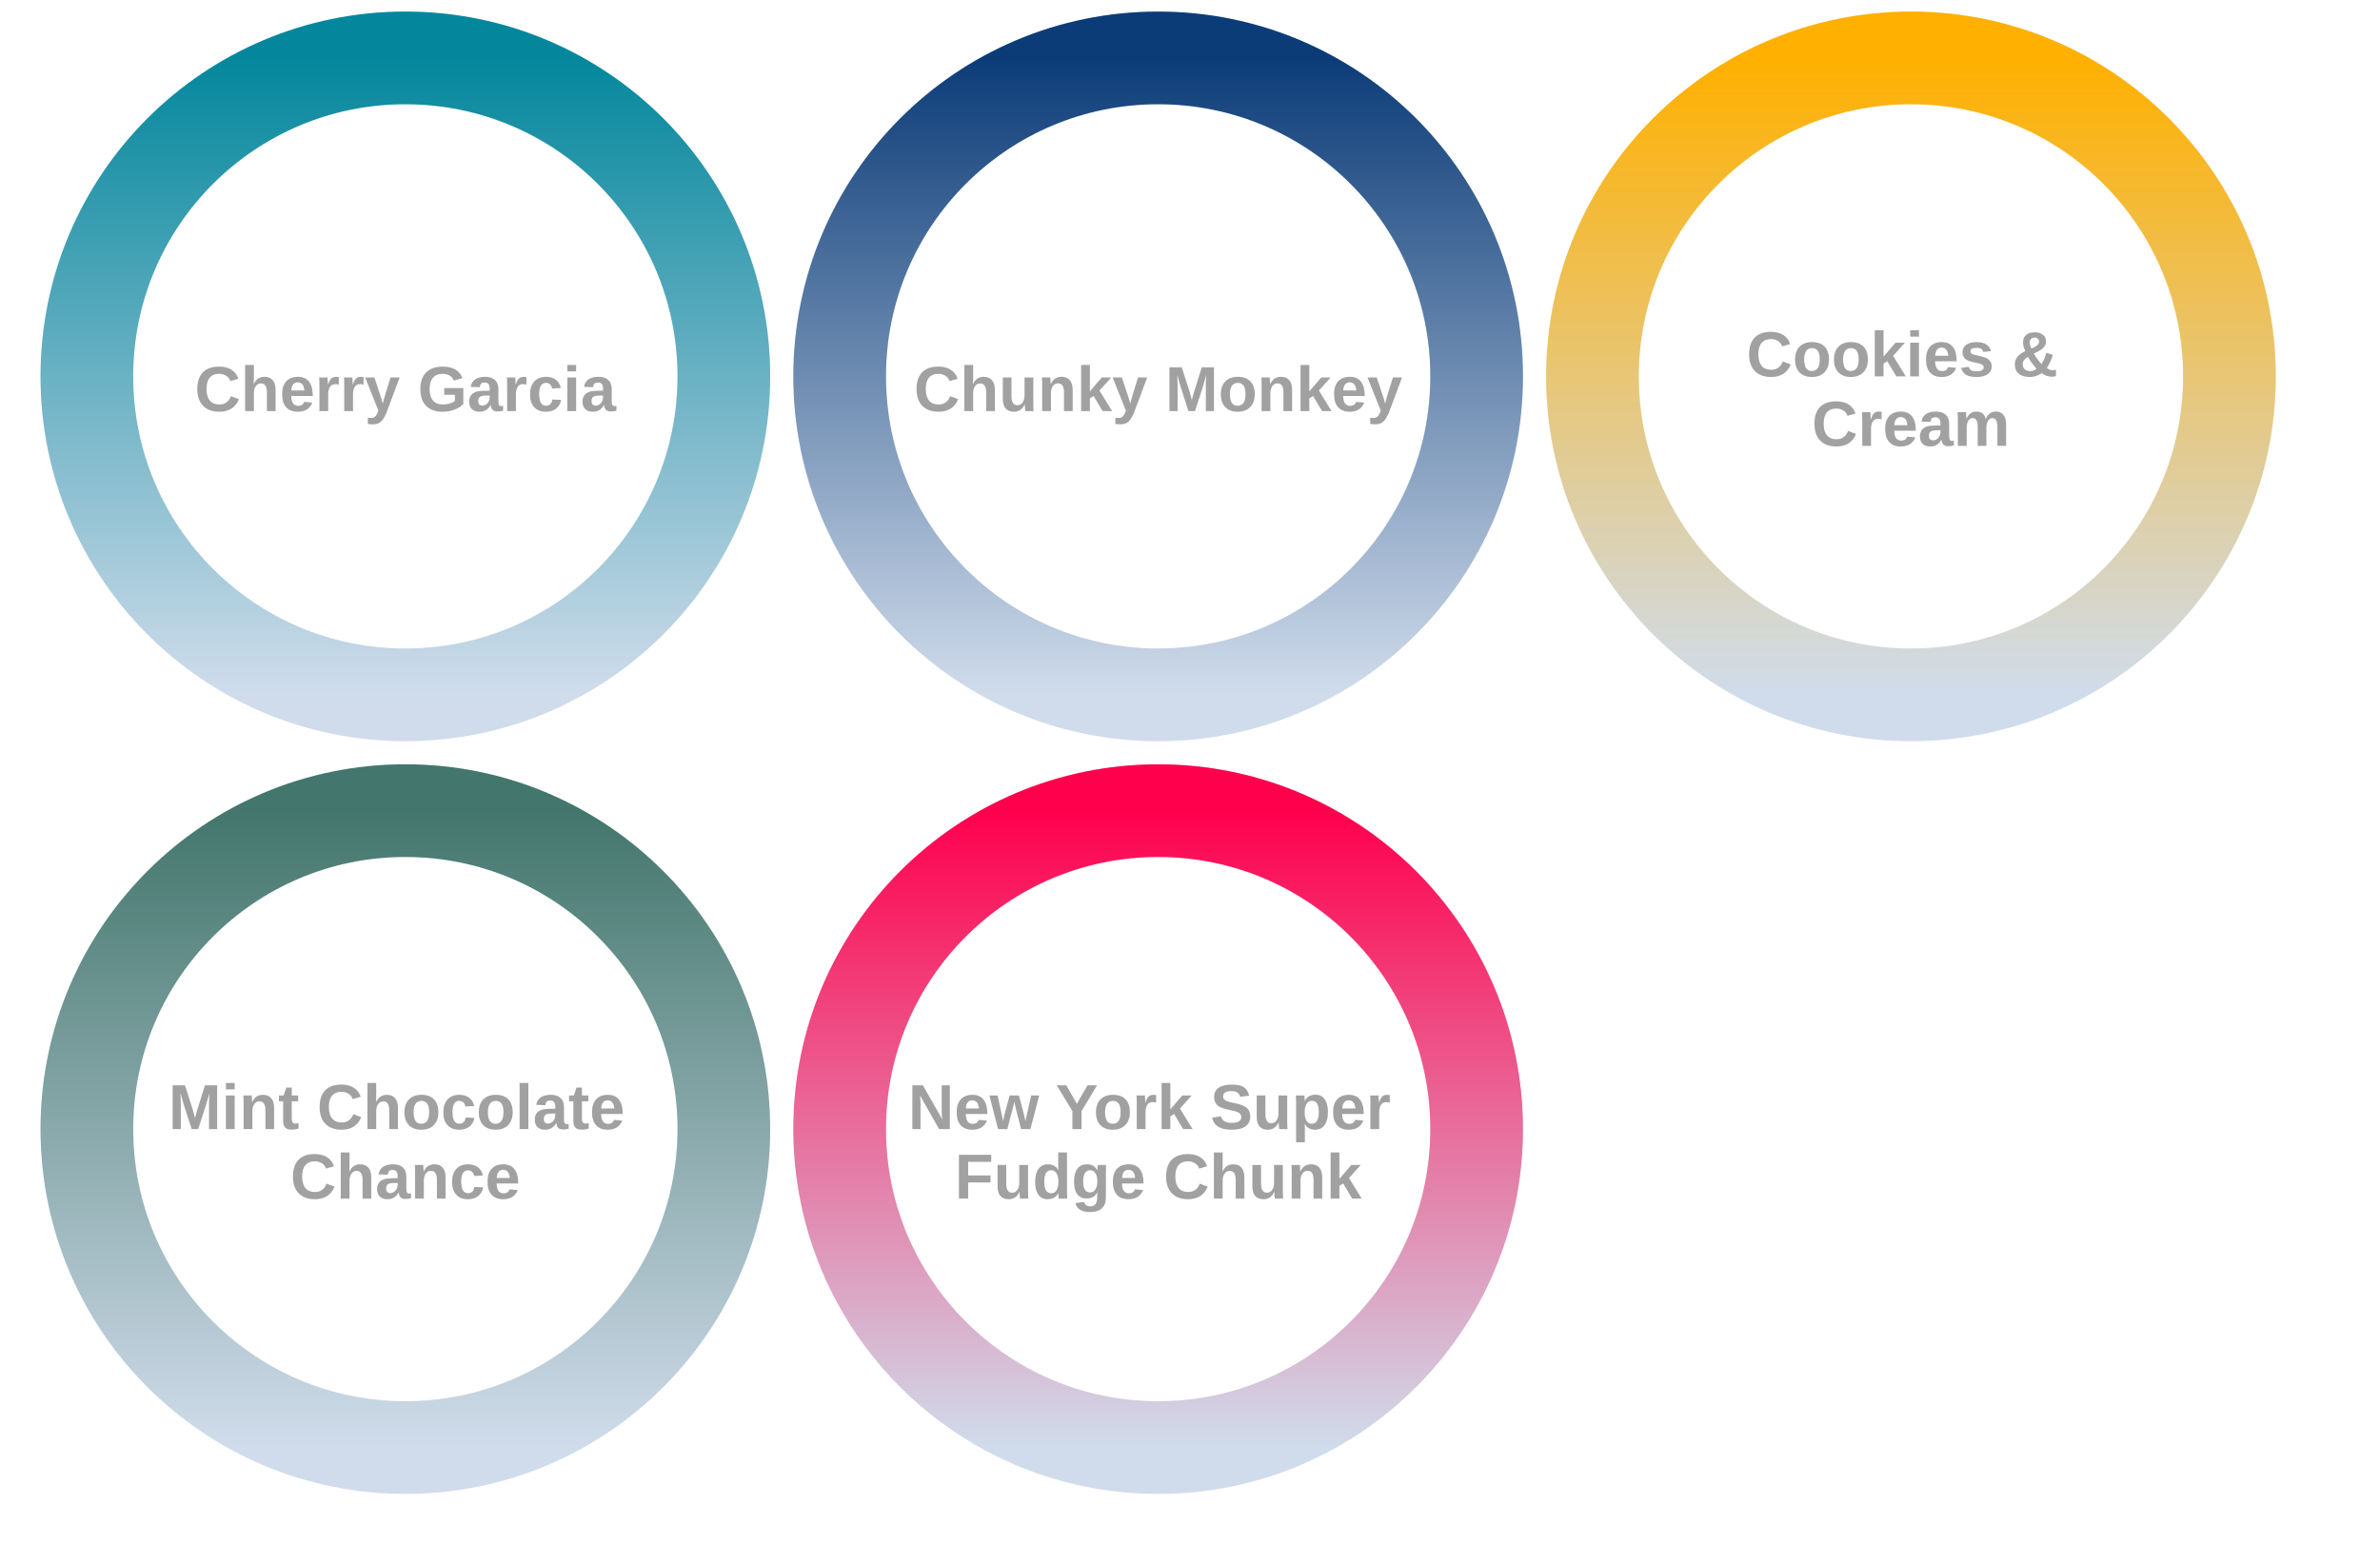
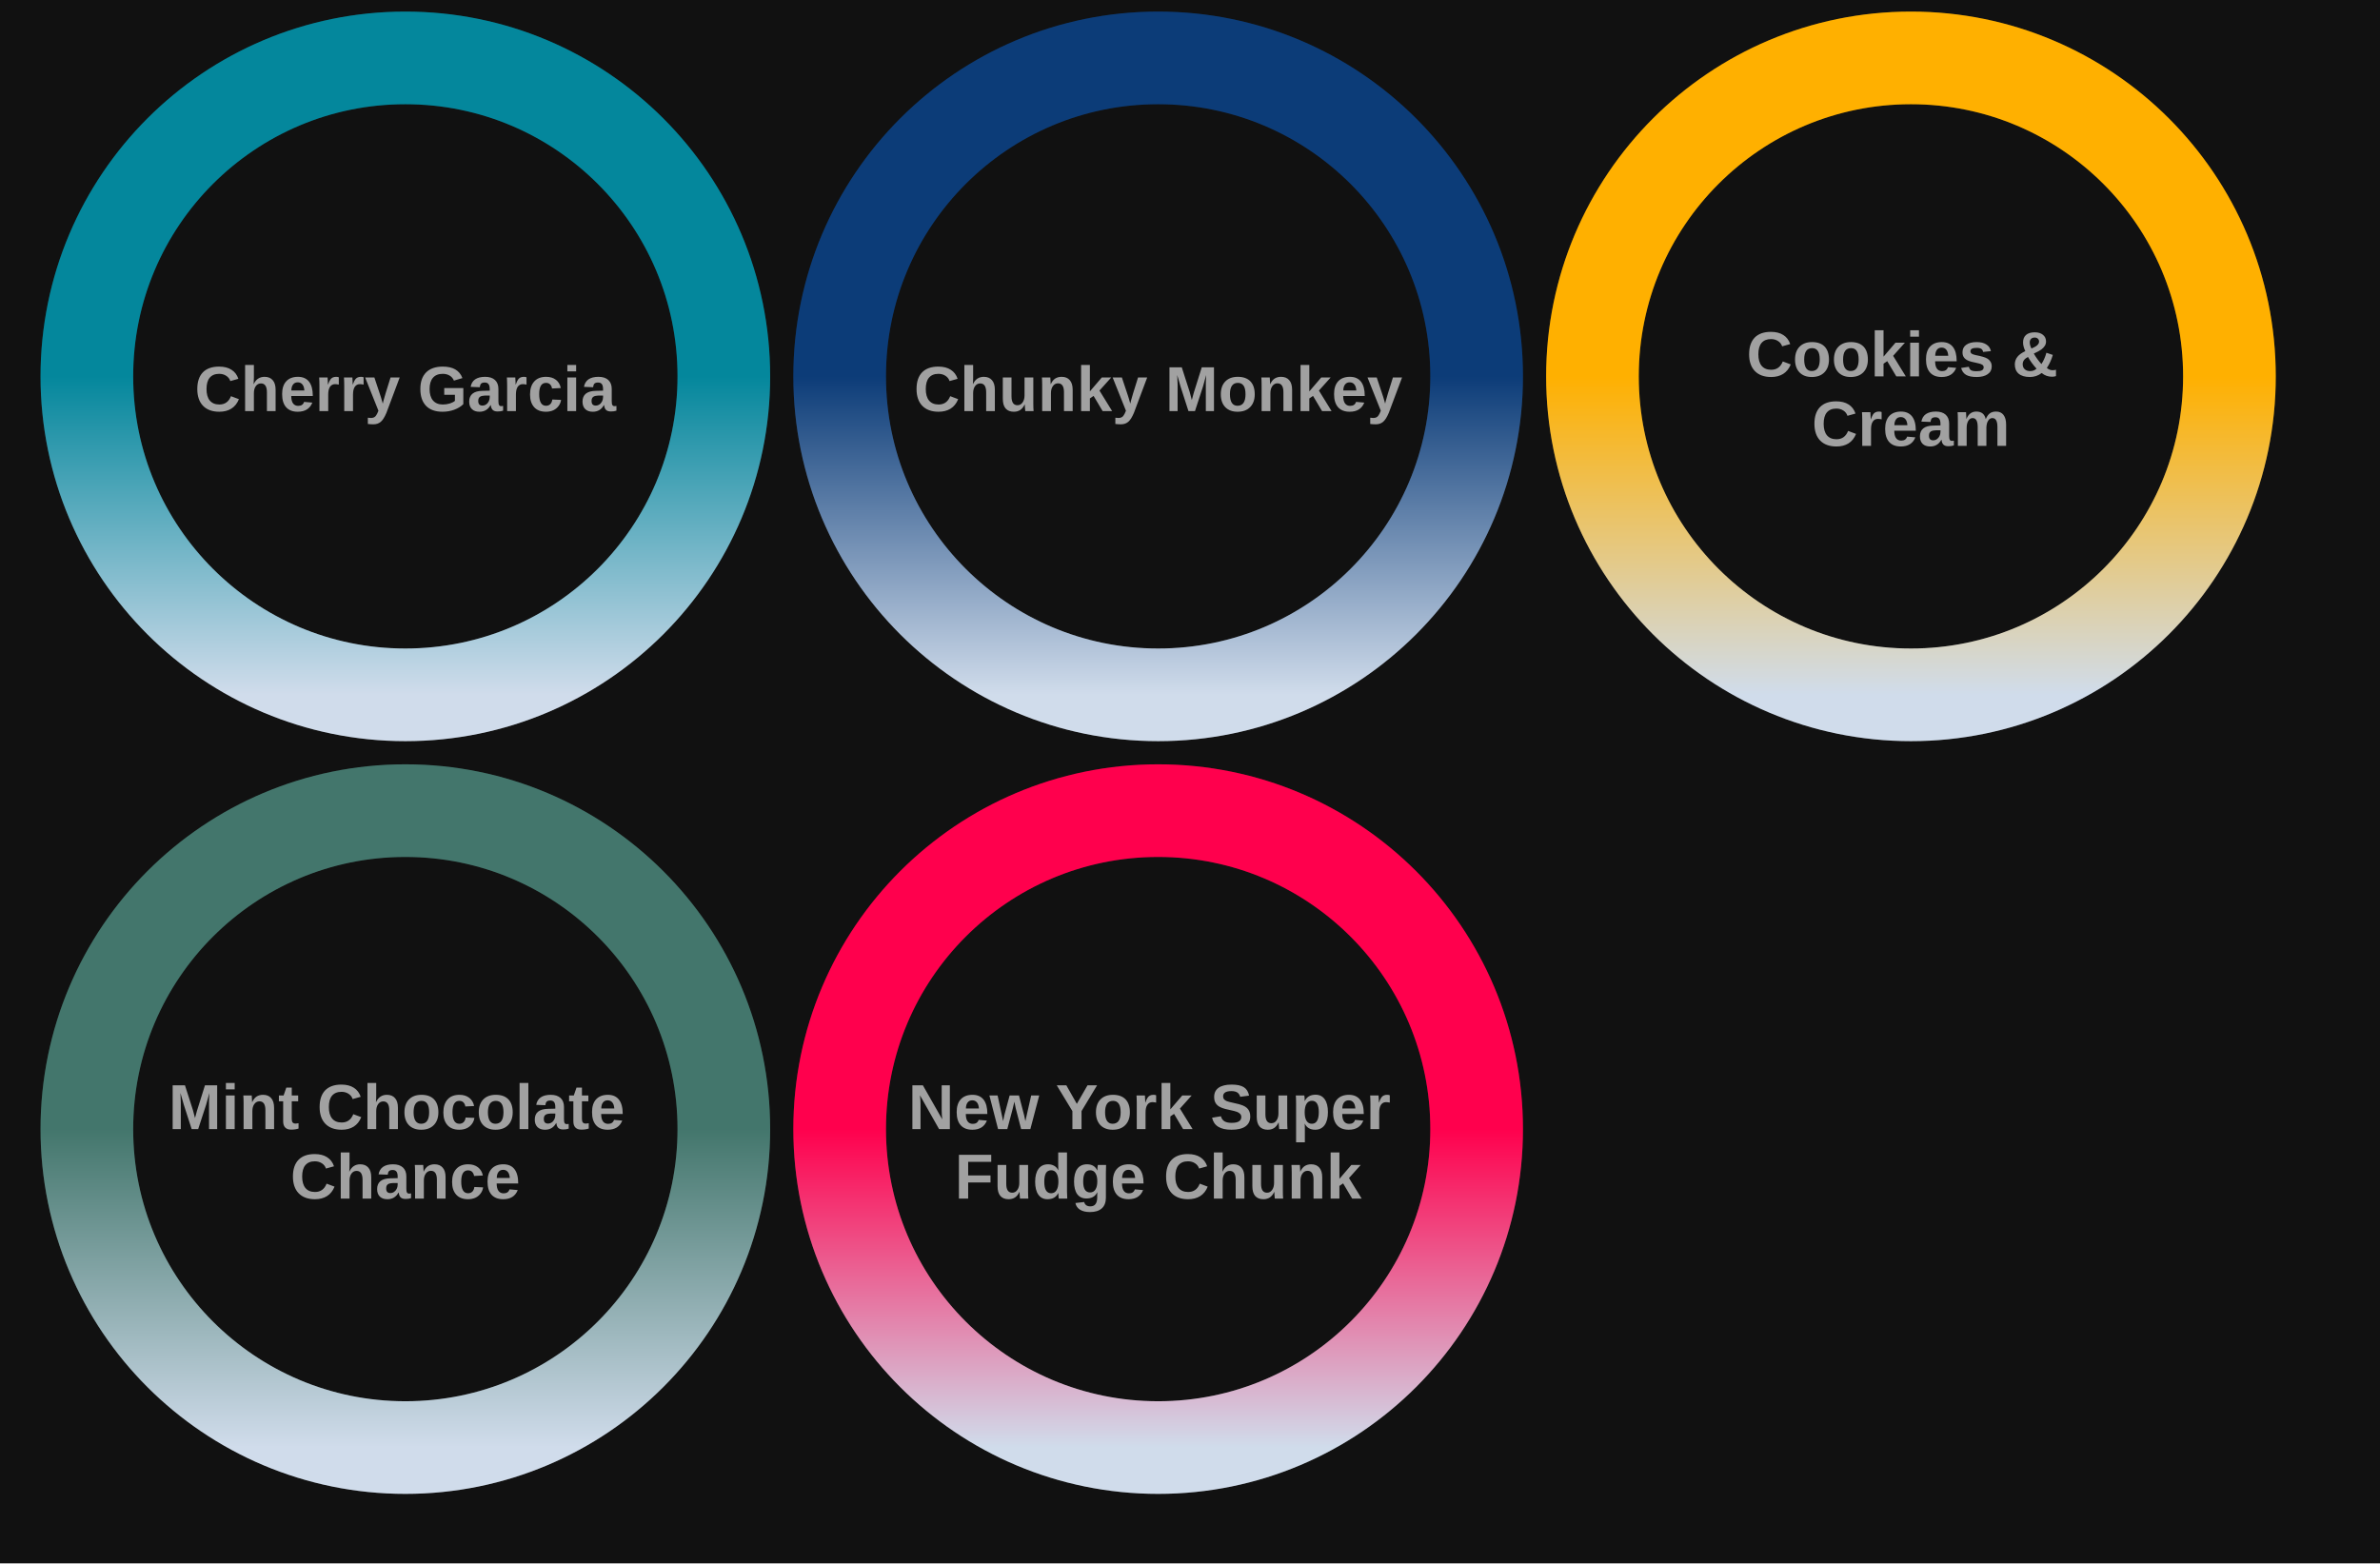
<svg xmlns="http://www.w3.org/2000/svg" xmlns:xlink="http://www.w3.org/1999/xlink" width="411.0" height="270.0" viewBox="0 0 411.0 270.0" id="ce906f02-3e45-416f-9efe-684c51f4423c">
  <defs>
    <filter id="nnneon-filter" x="-100%" y="-100%" width="400%" height="400%" filterUnits="objectBoundingBox" primitiveUnits="userSpaceOnUse" color-interpolation-filters="sRGB">
      <feGaussianBlur stdDeviation="17 8" x="0%" y="0%" width="100%" height="100%" in="SourceGraphic" result="blur" />
    </filter>
    <linearGradient x1="50%" y1="0%" x2="50%" y2="100%" id="nnneon-grad0">
-       <stop stop-color="#04879C" stop-opacity="1" offset="0%" />
+       <stop stop-color="#04879C" stop-opacity="1" offset="50%" />
      <stop stop-color="hsl(215, 41%, 87%)" stop-opacity="1" offset="100%" />
    </linearGradient>
    <linearGradient x1="50%" y1="0%" x2="50%" y2="100%" id="nnneon-grad1">
-       <stop stop-color="#0C3C78" stop-opacity="1" offset="0%" />
+       <stop stop-color="#0C3C78" stop-opacity="1" offset="50%" />
      <stop stop-color="hsl(215, 41%, 87%)" stop-opacity="1" offset="100%" />
    </linearGradient>
    <linearGradient x1="50%" y1="0%" x2="50%" y2="100%" id="nnneon-grad2">
-       <stop stop-color="#FFB000" stop-opacity="1" offset="0%" />
+       <stop stop-color="#FFB000" stop-opacity="1" offset="50%" />
      <stop stop-color="hsl(215, 41%, 87%)" stop-opacity="1" offset="100%" />
    </linearGradient>
    <linearGradient x1="50%" y1="0%" x2="50%" y2="100%" id="nnneon-grad3">
-       <stop stop-color="#43766C" stop-opacity="1" offset="0%" />
+       <stop stop-color="#43766C" stop-opacity="1" offset="50%" />
      <stop stop-color="hsl(215, 41%, 87%)" stop-opacity="1" offset="100%" />
    </linearGradient>
    <linearGradient x1="50%" y1="0%" x2="50%" y2="100%" id="nnneon-grad4">
-       <stop stop-color="#FF004D" stop-opacity="1" offset="0%" />
+       <stop stop-color="#FF004D" stop-opacity="1" offset="50%" />
      <stop stop-color="hsl(215, 41%, 87%)" stop-opacity="1" offset="100%" />
    </linearGradient>
  </defs>
+   <rect width="100%" height="100%" fill="#111111" />
  <g transform="scale(1.0)">
    <g transform="translate(70,65)" cursor="pointer">
      <a xlink:href="https://www.amazon.com" target="_top">
        <g stroke-width="16" stroke="url(#nnneon-grad0)" fill="none" cursor="pointer" class="raise">
          <circle r="55" cx="0" cy="0" filter="url(#nnneon-filter2)" opacity="0.25" />
          <circle r="55" cx="0" cy="0" />
        </g>
        <text x="0" y="-6" text-anchor="middle">
          <tspan x="0" dy="12" style="font-family: Arial, Helvetica, sans-serif; font-size: 11px; fill: #a1a1a1; letter-spacing: normal;font-weight: bold;">
                        Cherry Garcia
                    </tspan>
        </text>
      </a>
    </g>
    <g transform="translate(200,65)" cursor="pointer">
      <a xlink:href="https://www.facebook.com" target="_top">
        <g stroke-width="16" stroke="url(#nnneon-grad1)" fill="none" cursor="pointer" class="raise">
          <circle r="55" cx="0" cy="0" filter="url(#nnneon-filter2)" opacity="0.25" />
          <circle r="55" cx="0" cy="0" />
        </g>
        <text x="0" y="-6" text-anchor="middle">
          <tspan x="0" dy="12" style="font-family: Arial, Helvetica, sans-serif; font-size: 11px; fill: #a1a1a1; letter-spacing: normal;font-weight: bold;">
                        Chunky Monkey
                    </tspan>
        </text>
      </a>
    </g>
    <g transform="translate(330,65)" cursor="pointer">
      <a xlink:href="https://www.apple.com" target="_top">
        <g stroke-width="16" stroke="url(#nnneon-grad2)" fill="none" cursor="pointer" class="raise">
          <circle r="55" cx="0" cy="0" filter="url(#nnneon-filter2)" opacity="0.25" />
          <circle r="55" cx="0" cy="0" />
        </g>
        <text x="0" y="-12" text-anchor="middle">
          <tspan x="0" dy="12" style="font-family: Arial, Helvetica, sans-serif; font-size: 11px; fill: #a1a1a1; letter-spacing: normal;font-weight: bold;">
                        Cookies &amp;
                    </tspan>
          <tspan x="0" dy="12" style="font-family: Arial, Helvetica, sans-serif; font-size: 11px; fill: #a1a1a1; letter-spacing: normal;font-weight: bold;">
                        Cream
                    </tspan>
        </text>
      </a>
    </g>
    <g transform="translate(70,195)" cursor="pointer">
      <a xlink:href="https://www.google.com" target="_top">
        <g stroke-width="16" stroke="url(#nnneon-grad3)" fill="none" cursor="pointer" class="raise">
          <circle r="55" cx="0" cy="0" filter="url(#nnneon-filter2)" opacity="0.25" />
          <circle r="55" cx="0" cy="0" />
        </g>
        <text x="0" y="-12" text-anchor="middle">
          <tspan x="0" dy="12" style="font-family: Arial, Helvetica, sans-serif; font-size: 11px; fill: #a1a1a1; letter-spacing: normal;font-weight: bold;">
                        Mint Chocolate
                    </tspan>
          <tspan x="0" dy="12" style="font-family: Arial, Helvetica, sans-serif; font-size: 11px; fill: #a1a1a1; letter-spacing: normal;font-weight: bold;">
                        Chance
                    </tspan>
        </text>
      </a>
    </g>
    <g transform="translate(200,195)" cursor="pointer">
      <a xlink:href="https://www.microsoft.com" target="_top">
        <g stroke-width="16" stroke="url(#nnneon-grad4)" fill="none" cursor="pointer" class="raise">
          <circle r="55" cx="0" cy="0" filter="url(#nnneon-filter2)" opacity="0.25" />
          <circle r="55" cx="0" cy="0" />
        </g>
        <text x="0" y="-12" text-anchor="middle">
          <tspan x="0" dy="12" style="font-family: Arial, Helvetica, sans-serif; font-size: 11px; fill: #a1a1a1; letter-spacing: normal;font-weight: bold;">
                        New York Super
                    </tspan>
          <tspan x="0" dy="12" style="font-family: Arial, Helvetica, sans-serif; font-size: 11px; fill: #a1a1a1; letter-spacing: normal;font-weight: bold;">
                        Fudge Chunk
                    </tspan>
        </text>
      </a>
    </g>
  </g>
</svg>
